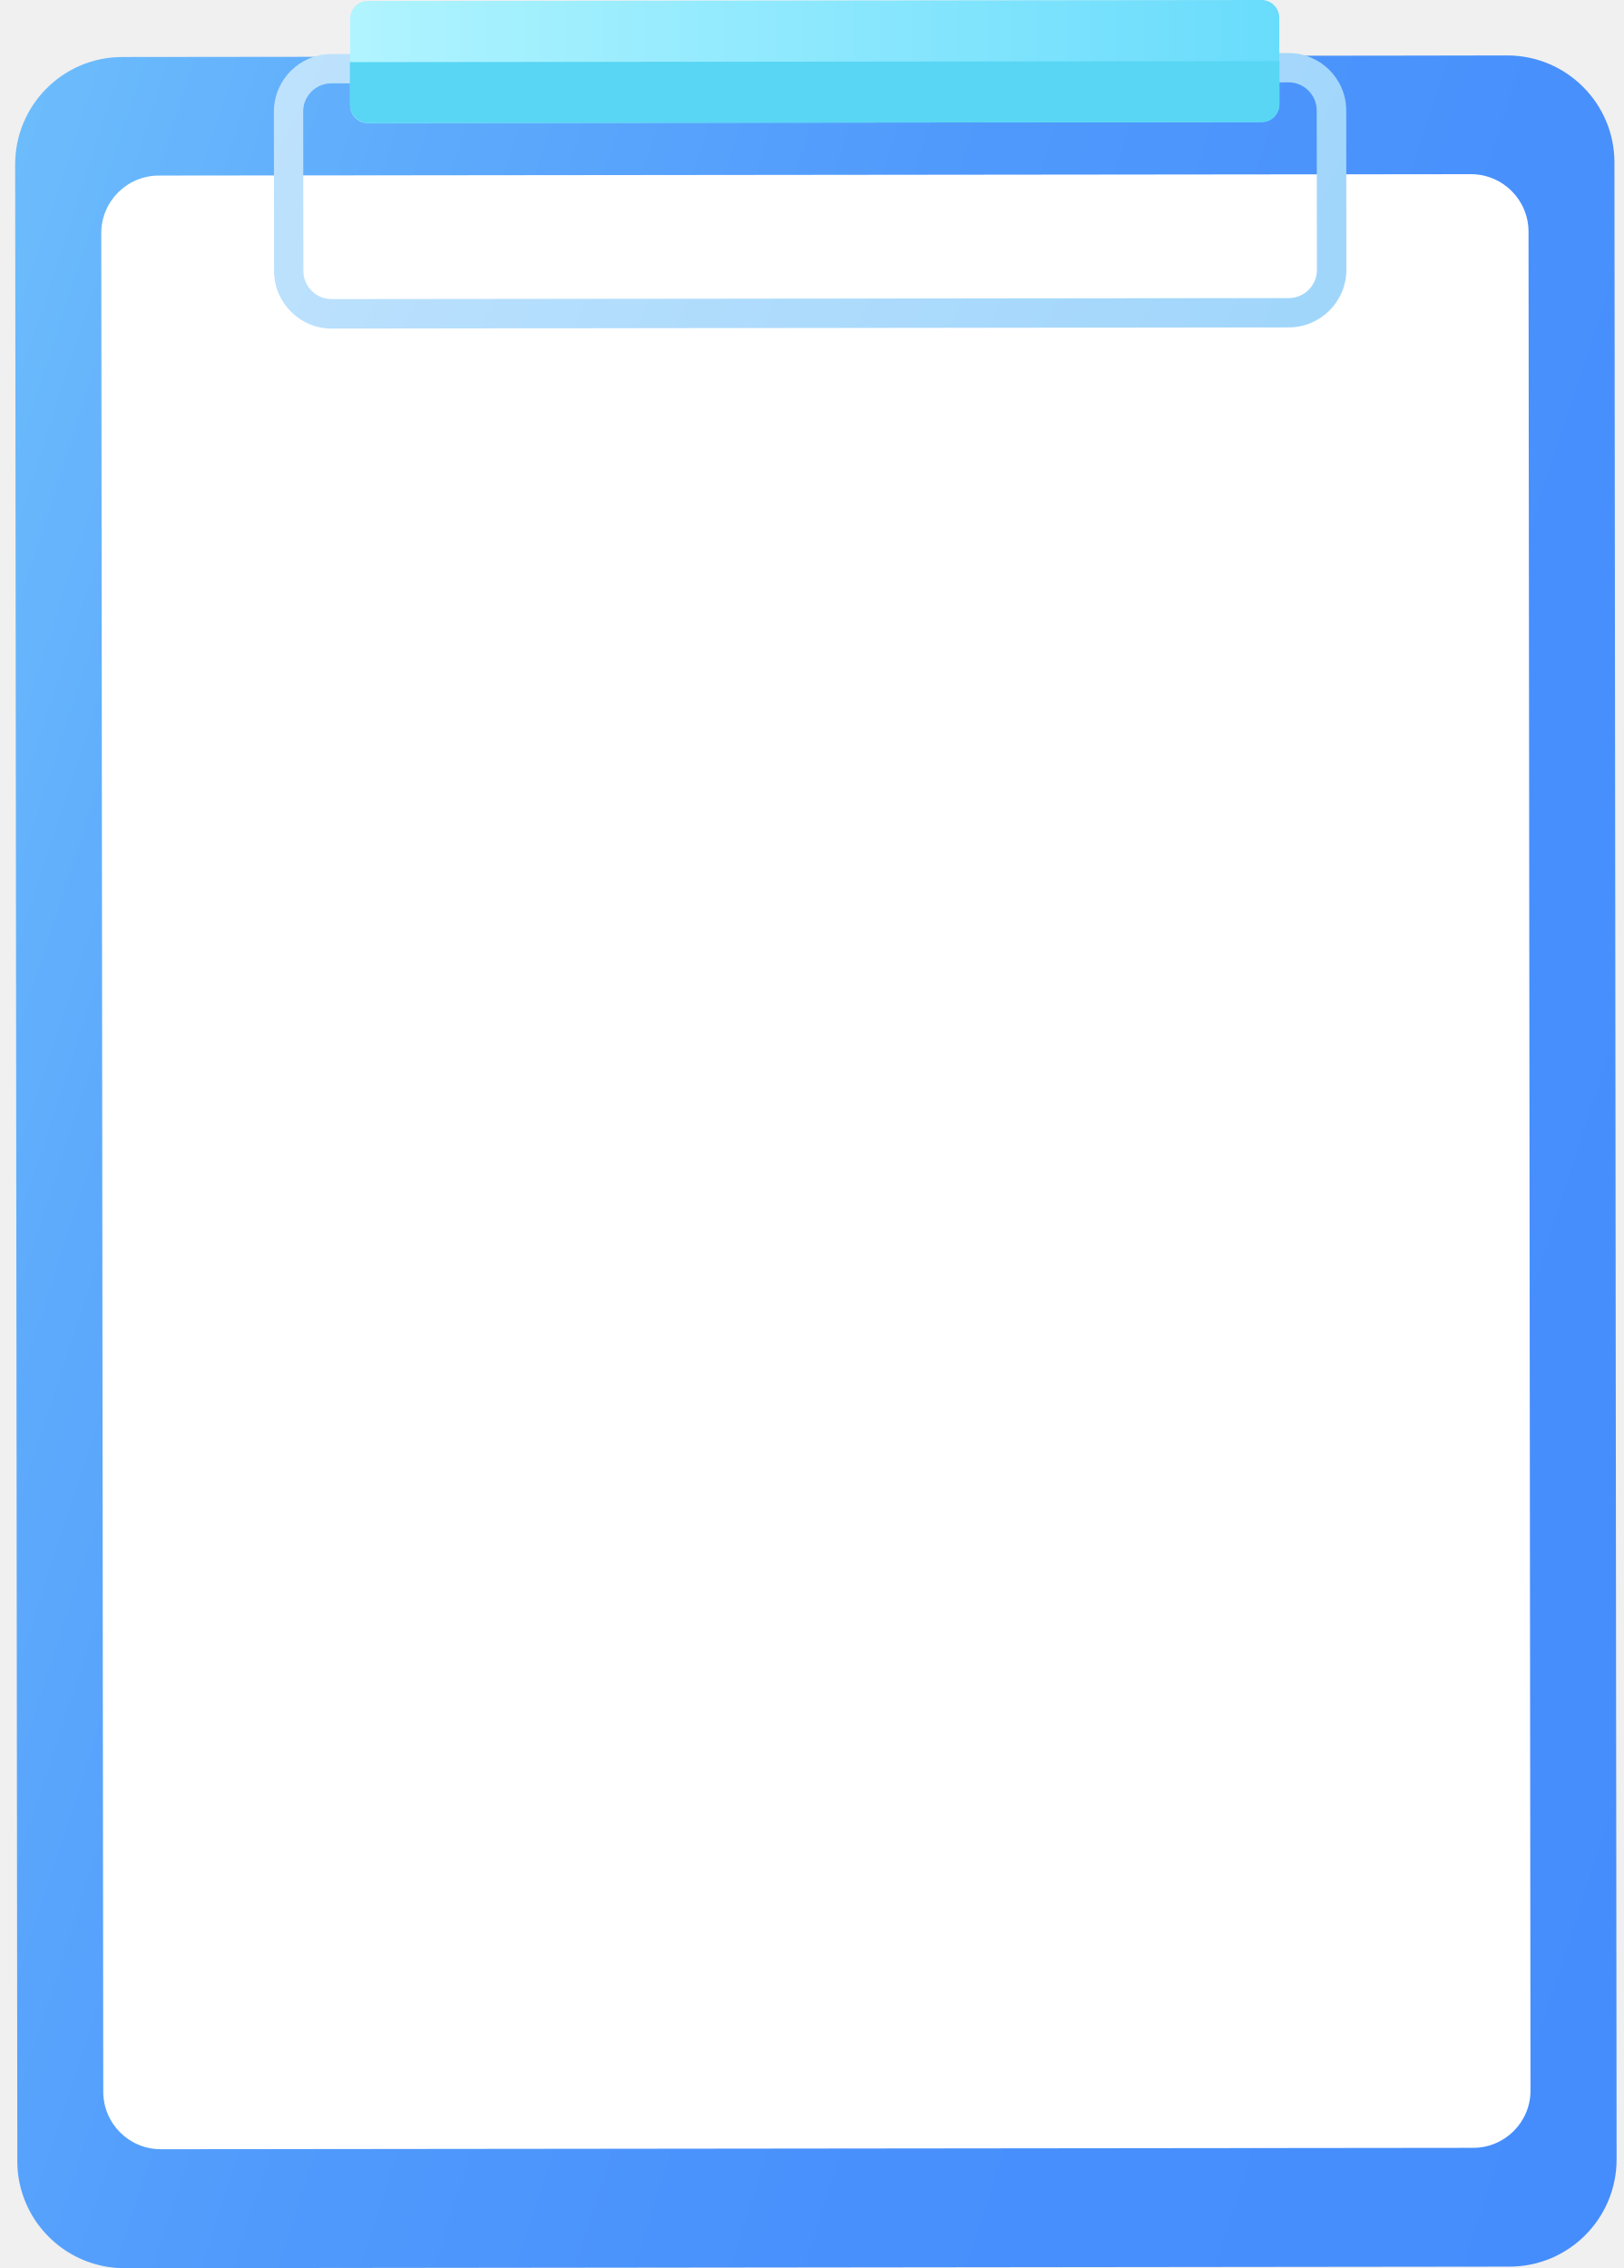
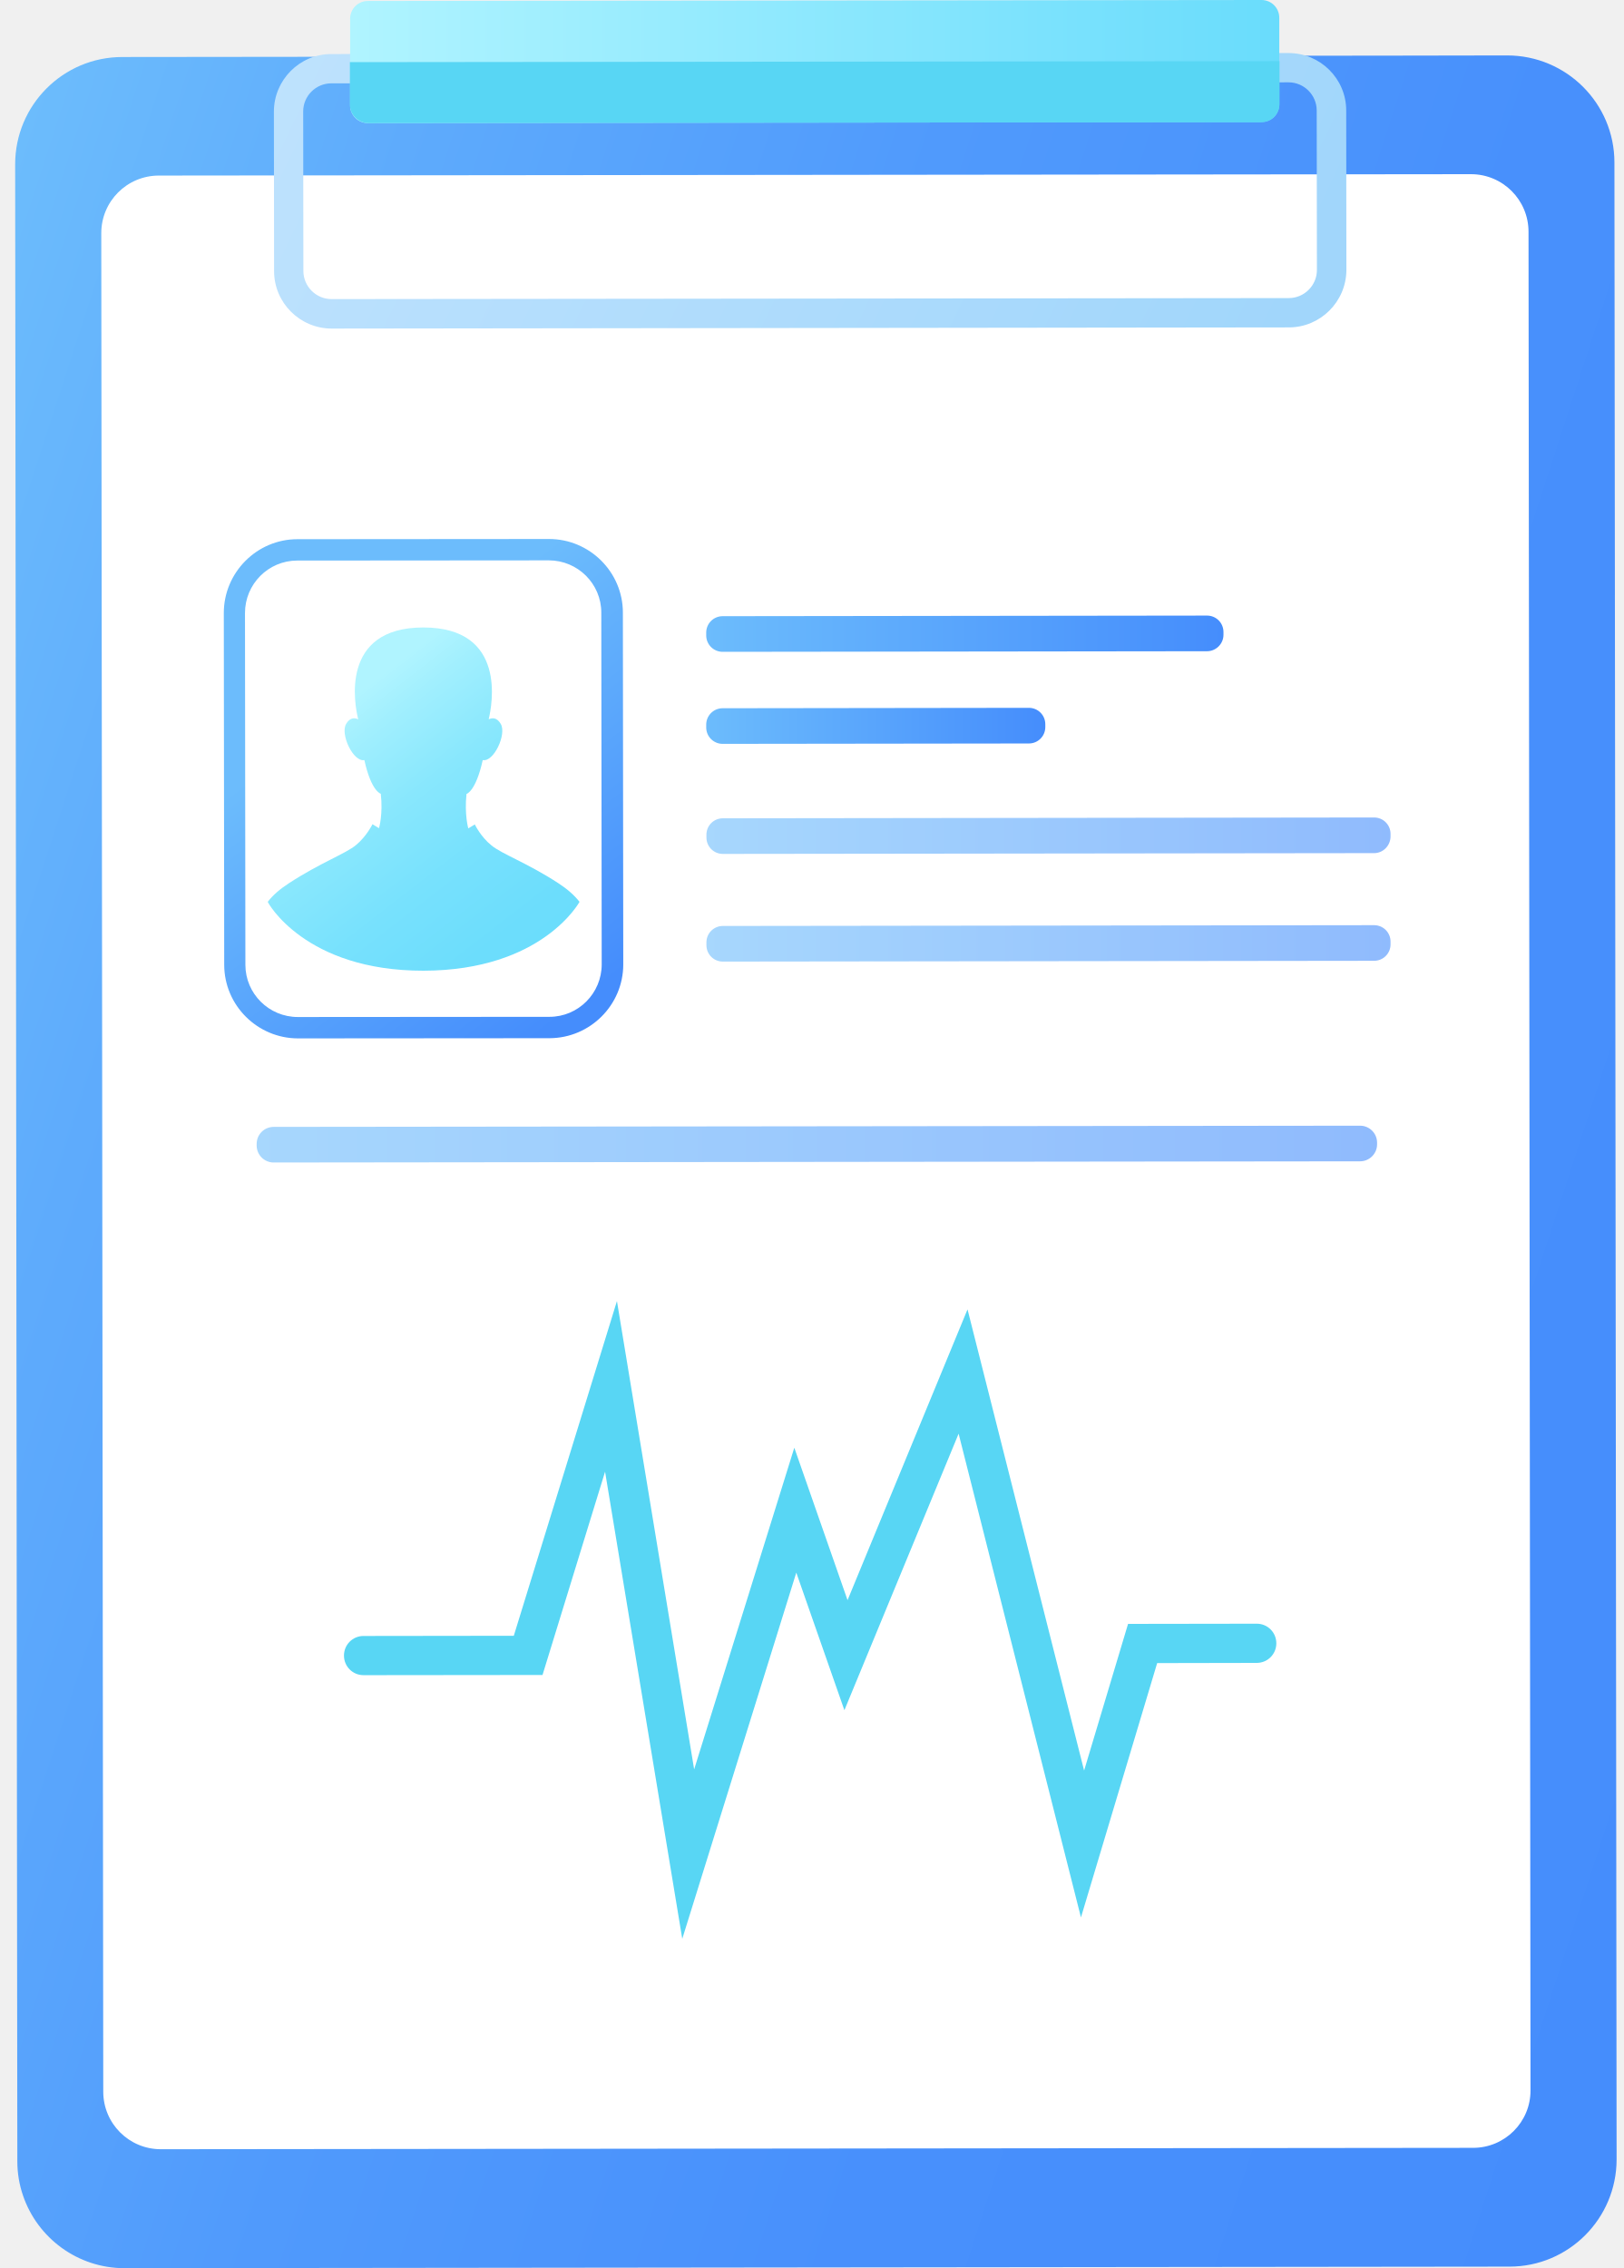
<svg xmlns="http://www.w3.org/2000/svg" width="68" height="95" viewBox="0 0 68 95" fill="none">
-   <path d="M67.71 90.448C67.71 92.927 65.704 94.942 63.225 94.942L5.22 95.008C3.247 95.008 1.572 93.74 0.967 91.974C0.809 91.518 0.726 91.037 0.726 90.531L0.635 6.882C0.635 4.403 2.642 2.388 5.121 2.388L58.383 2.33L63.126 2.322C65.605 2.322 67.619 4.328 67.619 6.807L67.71 90.448Z" fill="url(#paint0_linear_33_44)" />
-   <path d="M61.7 89.967L6.737 90.025C5.403 90.025 4.325 88.948 4.325 87.613L4.242 9.767C4.242 8.432 5.32 7.354 6.655 7.354L61.608 7.296C62.943 7.296 64.021 8.374 64.021 9.709L64.104 87.555C64.112 88.881 63.034 89.967 61.7 89.967Z" fill="white" />
-   <path d="M53.98 13.714L13.893 13.763C12.566 13.763 11.48 12.685 11.48 11.359L11.472 4.676C11.472 3.35 12.55 2.264 13.876 2.264L53.972 2.222C55.299 2.222 56.385 3.3 56.385 4.626L56.393 11.309C56.385 12.636 55.307 13.714 53.98 13.714ZM13.876 3.491C13.229 3.491 12.699 4.021 12.699 4.668L12.707 11.351C12.707 11.997 13.238 12.528 13.884 12.528L53.98 12.486C54.627 12.486 55.158 11.956 55.158 11.309L55.149 4.626C55.149 3.98 54.619 3.449 53.972 3.449L13.876 3.491Z" fill="url(#paint1_linear_33_44)" />
-   <path d="M52.844 5.116L15.41 5.157C14.995 5.157 14.664 4.825 14.664 4.411V0.788C14.664 0.373 14.995 0.041 15.41 0.041L52.836 0C53.251 0 53.582 0.332 53.582 0.746V4.369C53.591 4.784 53.259 5.116 52.844 5.116Z" fill="url(#paint2_linear_33_44)" />
-   <path d="M15.443 5.157L52.811 5.116C53.242 5.116 53.591 4.767 53.591 4.336V2.562L14.655 2.603V4.378C14.655 4.809 15.012 5.157 15.443 5.157Z" fill="#58D6F4" />
+   <g clip-path="url(#clip0_33_43)">
+     <path d="M67.71 90.448C67.71 92.927 65.704 94.942 63.225 94.942L5.22 95.008C3.247 95.008 1.572 93.74 0.967 91.974C0.809 91.518 0.726 91.037 0.726 90.531L0.635 6.882C0.635 4.403 2.642 2.388 5.121 2.388L58.383 2.33L63.126 2.322C65.605 2.322 67.619 4.328 67.619 6.807L67.71 90.448Z" fill="url(#paint0_linear_33_43)" />
+     <path d="M61.7 89.967L6.737 90.025C5.403 90.025 4.325 88.948 4.325 87.613L4.242 9.767C4.242 8.432 5.32 7.354 6.655 7.354L61.608 7.296C62.943 7.296 64.021 8.374 64.021 9.709L64.104 87.555C64.112 88.881 63.034 89.967 61.7 89.967Z" fill="white" />
+     <path d="M53.98 13.714L13.893 13.763C12.566 13.763 11.48 12.685 11.48 11.359L11.472 4.676C11.472 3.35 12.55 2.264 13.876 2.264L53.972 2.222C55.299 2.222 56.385 3.3 56.385 4.626L56.393 11.309C56.385 12.636 55.307 13.714 53.98 13.714ZM13.876 3.491C13.229 3.491 12.699 4.021 12.699 4.668L12.707 11.351C12.707 11.997 13.238 12.528 13.884 12.528L53.98 12.486C54.627 12.486 55.158 11.956 55.158 11.309L55.149 4.626C55.149 3.98 54.619 3.449 53.972 3.449L13.876 3.491Z" fill="url(#paint1_linear_33_43)" />
+     <path d="M52.844 5.116L15.41 5.157C14.995 5.157 14.664 4.825 14.664 4.411V0.788C14.664 0.373 14.995 0.041 15.41 0.041L52.836 0C53.251 0 53.582 0.332 53.582 0.746V4.369C53.591 4.784 53.259 5.116 52.844 5.116Z" fill="url(#paint2_linear_33_43)" />
+     <path d="M15.443 5.157L52.811 5.116C53.242 5.116 53.591 4.767 53.591 4.336V2.562L14.655 2.603V4.378C14.655 4.809 15.012 5.157 15.443 5.157Z" fill="#58D6F4" />
+     <path d="M28.576 81.212L25.343 61.645L22.723 70.16L15.228 70.168C14.771 70.168 14.407 69.803 14.407 69.347C14.407 68.891 14.771 68.526 15.228 68.526L21.52 68.518L25.84 54.498L29.074 74.115L33.269 60.641L35.499 67.026L40.524 54.846L45.407 74.164L47.248 68.02L52.637 68.012C53.093 68.012 53.458 68.377 53.458 68.833C53.458 69.289 53.093 69.654 52.637 69.654L48.467 69.662L45.275 80.316L40.151 60.053L35.367 71.635L33.352 65.873L28.576 81.212Z" fill="#58D6F4" />
+     <path d="M23.021 43.487L12.483 43.495C10.784 43.495 9.391 42.111 9.391 40.411L9.374 25.678C9.374 23.978 10.759 22.585 12.458 22.585L22.996 22.577C24.696 22.577 26.089 23.961 26.089 25.661L26.105 40.395C26.105 42.094 24.721 43.479 23.021 43.487ZM12.45 23.48C11.239 23.48 10.261 24.467 10.261 25.678L10.278 40.411C10.278 41.622 11.264 42.6 12.475 42.6L23.013 42.592C24.223 42.592 25.202 41.605 25.202 40.395L25.185 25.661C25.185 24.451 24.198 23.472 22.988 23.472L12.45 23.48Z" fill="url(#paint3_linear_33_43)" />
+     <path d="M17.74 40.66C22.723 40.651 24.273 37.775 24.273 37.775C24.049 37.493 23.767 37.244 23.386 36.995C22.076 36.141 21.023 35.776 20.584 35.411C20.136 35.055 19.887 34.533 19.887 34.533L19.614 34.699C19.614 34.699 19.448 34.126 19.539 33.256C19.539 33.256 19.929 33.156 20.219 31.838C20.683 31.929 21.23 30.752 20.973 30.321C20.808 30.039 20.608 30.064 20.468 30.13C20.608 29.541 21.247 26.283 17.732 26.283C14.216 26.283 14.854 29.541 15.004 30.13C14.863 30.064 14.664 30.039 14.498 30.321C14.241 30.752 14.796 31.929 15.261 31.838C15.551 33.156 15.949 33.248 15.949 33.248C16.048 34.11 15.874 34.69 15.874 34.69L15.601 34.524C15.601 34.524 15.352 35.038 14.904 35.403C14.457 35.768 13.412 36.141 12.102 36.995C11.72 37.244 11.43 37.493 11.215 37.775C11.206 37.791 12.765 40.668 17.74 40.66Z" fill="url(#paint4_linear_33_43)" />
+     <path d="M50.556 27.278L30.268 27.303C29.886 27.303 29.579 26.996 29.579 26.615V26.499C29.579 26.117 29.886 25.81 30.268 25.81L50.556 25.785C50.938 25.785 51.244 26.092 51.244 26.474V26.59C51.244 26.971 50.929 27.278 50.556 27.278Z" fill="url(#paint5_linear_33_43)" />
+     <path d="M43.094 31.142L30.268 31.158C29.886 31.158 29.579 30.851 29.579 30.47V30.354C29.579 29.973 29.886 29.666 30.268 29.666L43.094 29.649C43.475 29.649 43.782 29.956 43.782 30.337V30.453C43.782 30.835 43.475 31.142 43.094 31.142Z" fill="url(#paint6_linear_33_43)" />
+     <path opacity="0.6" d="M57.554 35.735L30.276 35.768C29.895 35.768 29.588 35.461 29.588 35.08V34.964C29.588 34.582 29.895 34.276 30.276 34.276L57.554 34.242C57.935 34.242 58.242 34.549 58.242 34.931V35.047C58.234 35.428 57.927 35.735 57.554 35.735Z" fill="url(#paint7_linear_33_43)" />
+     <path opacity="0.6" d="M56.965 48.644L11.463 48.694C11.074 48.694 10.75 48.379 10.75 47.981V47.914C10.75 47.525 11.065 47.202 11.463 47.202L56.965 47.152C57.355 47.152 57.678 47.467 57.678 47.865V47.931C57.678 48.329 57.355 48.644 56.965 48.644Z" fill="url(#paint8_linear_33_43)" />
+     <path opacity="0.6" d="M57.554 40.245L30.276 40.278C29.895 40.278 29.588 39.972 29.588 39.59V39.474C29.588 39.093 29.895 38.786 30.276 38.786L57.554 38.753C57.935 38.753 58.242 39.06 58.242 39.441V39.557C58.242 39.938 57.935 40.245 57.554 40.245Z" fill="url(#paint9_linear_33_43)" />
+   </g>
  <defs>
-     <linearGradient id="paint0_linear_33_44" x1="-8.654" y1="34.748" x2="76.999" y2="62.578" gradientUnits="userSpaceOnUse">
+     <linearGradient id="paint0_linear_33_43" x1="-8.654" y1="34.748" x2="76.999" y2="62.578" gradientUnits="userSpaceOnUse">
      <stop stop-color="#6CBCFC" />
      <stop offset="0.171" stop-color="#5EABFC" />
      <stop offset="0.408" stop-color="#509AFC" />
      <stop offset="0.67" stop-color="#4890FC" />
      <stop offset="1" stop-color="#458DFC" />
    </linearGradient>
-     <linearGradient id="paint1_linear_33_44" x1="-4.59" y1="-21.375" x2="56.387" y2="7.99" gradientUnits="userSpaceOnUse">
+     <linearGradient id="paint1_linear_33_43" x1="-4.59" y1="-21.375" x2="56.387" y2="7.99" gradientUnits="userSpaceOnUse">
      <stop stop-color="#CFE9FF" />
      <stop offset="1" stop-color="#A1D6FB" />
    </linearGradient>
-     <linearGradient id="paint2_linear_33_44" x1="14.654" y1="2.58" x2="53.59" y2="2.58" gradientUnits="userSpaceOnUse">
+     <linearGradient id="paint2_linear_33_43" x1="14.654" y1="2.58" x2="53.59" y2="2.58" gradientUnits="userSpaceOnUse">
      <stop stop-color="#B0F4FF" />
      <stop offset="1" stop-color="#69DCFC" />
    </linearGradient>
+     <linearGradient id="paint3_linear_33_43" x1="14.77" y1="29.207" x2="24.551" y2="41.833" gradientUnits="userSpaceOnUse">
+       <stop stop-color="#6CBCFC" />
+       <stop offset="1" stop-color="#458DFC" />
+     </linearGradient>
+     <linearGradient id="paint4_linear_33_43" x1="13.709" y1="30.029" x2="23.49" y2="42.655" gradientUnits="userSpaceOnUse">
+       <stop stop-color="#B0F4FF" />
+       <stop offset="0.099" stop-color="#A1EFFE" />
+       <stop offset="0.299" stop-color="#88E7FD" />
+       <stop offset="0.509" stop-color="#77E1FD" />
+       <stop offset="0.734" stop-color="#6CDDFC" />
+       <stop offset="1" stop-color="#69DCFC" />
+     </linearGradient>
+     <linearGradient id="paint5_linear_33_43" x1="29.581" y1="26.551" x2="51.24" y2="26.564" gradientUnits="userSpaceOnUse">
+       <stop stop-color="#6CBCFC" />
+       <stop offset="1" stop-color="#458DFC" />
+     </linearGradient>
+     <linearGradient id="paint6_linear_33_43" x1="29.585" y1="30.404" x2="43.781" y2="30.404" gradientUnits="userSpaceOnUse">
+       <stop stop-color="#6CBCFC" />
+       <stop offset="1" stop-color="#458DFC" />
+     </linearGradient>
+     <linearGradient id="paint7_linear_33_43" x1="29.589" y1="35.01" x2="58.237" y2="35.01" gradientUnits="userSpaceOnUse">
+       <stop stop-color="#6CBCFC" />
+       <stop offset="1" stop-color="#458DFC" />
+     </linearGradient>
+     <linearGradient id="paint8_linear_33_43" x1="10.75" y1="47.927" x2="57.676" y2="47.927" gradientUnits="userSpaceOnUse">
+       <stop stop-color="#6CBCFC" />
+       <stop offset="1" stop-color="#458DFC" />
+     </linearGradient>
+     <linearGradient id="paint9_linear_33_43" x1="29.594" y1="39.519" x2="58.242" y2="39.519" gradientUnits="userSpaceOnUse">
+       <stop stop-color="#6CBCFC" />
+       <stop offset="1" stop-color="#458DFC" />
+     </linearGradient>
+     <clipPath id="clip0_33_43">
+       <rect width="67.075" height="95" fill="white" transform="translate(0.635132)" />
+     </clipPath>
  </defs>
</svg>
